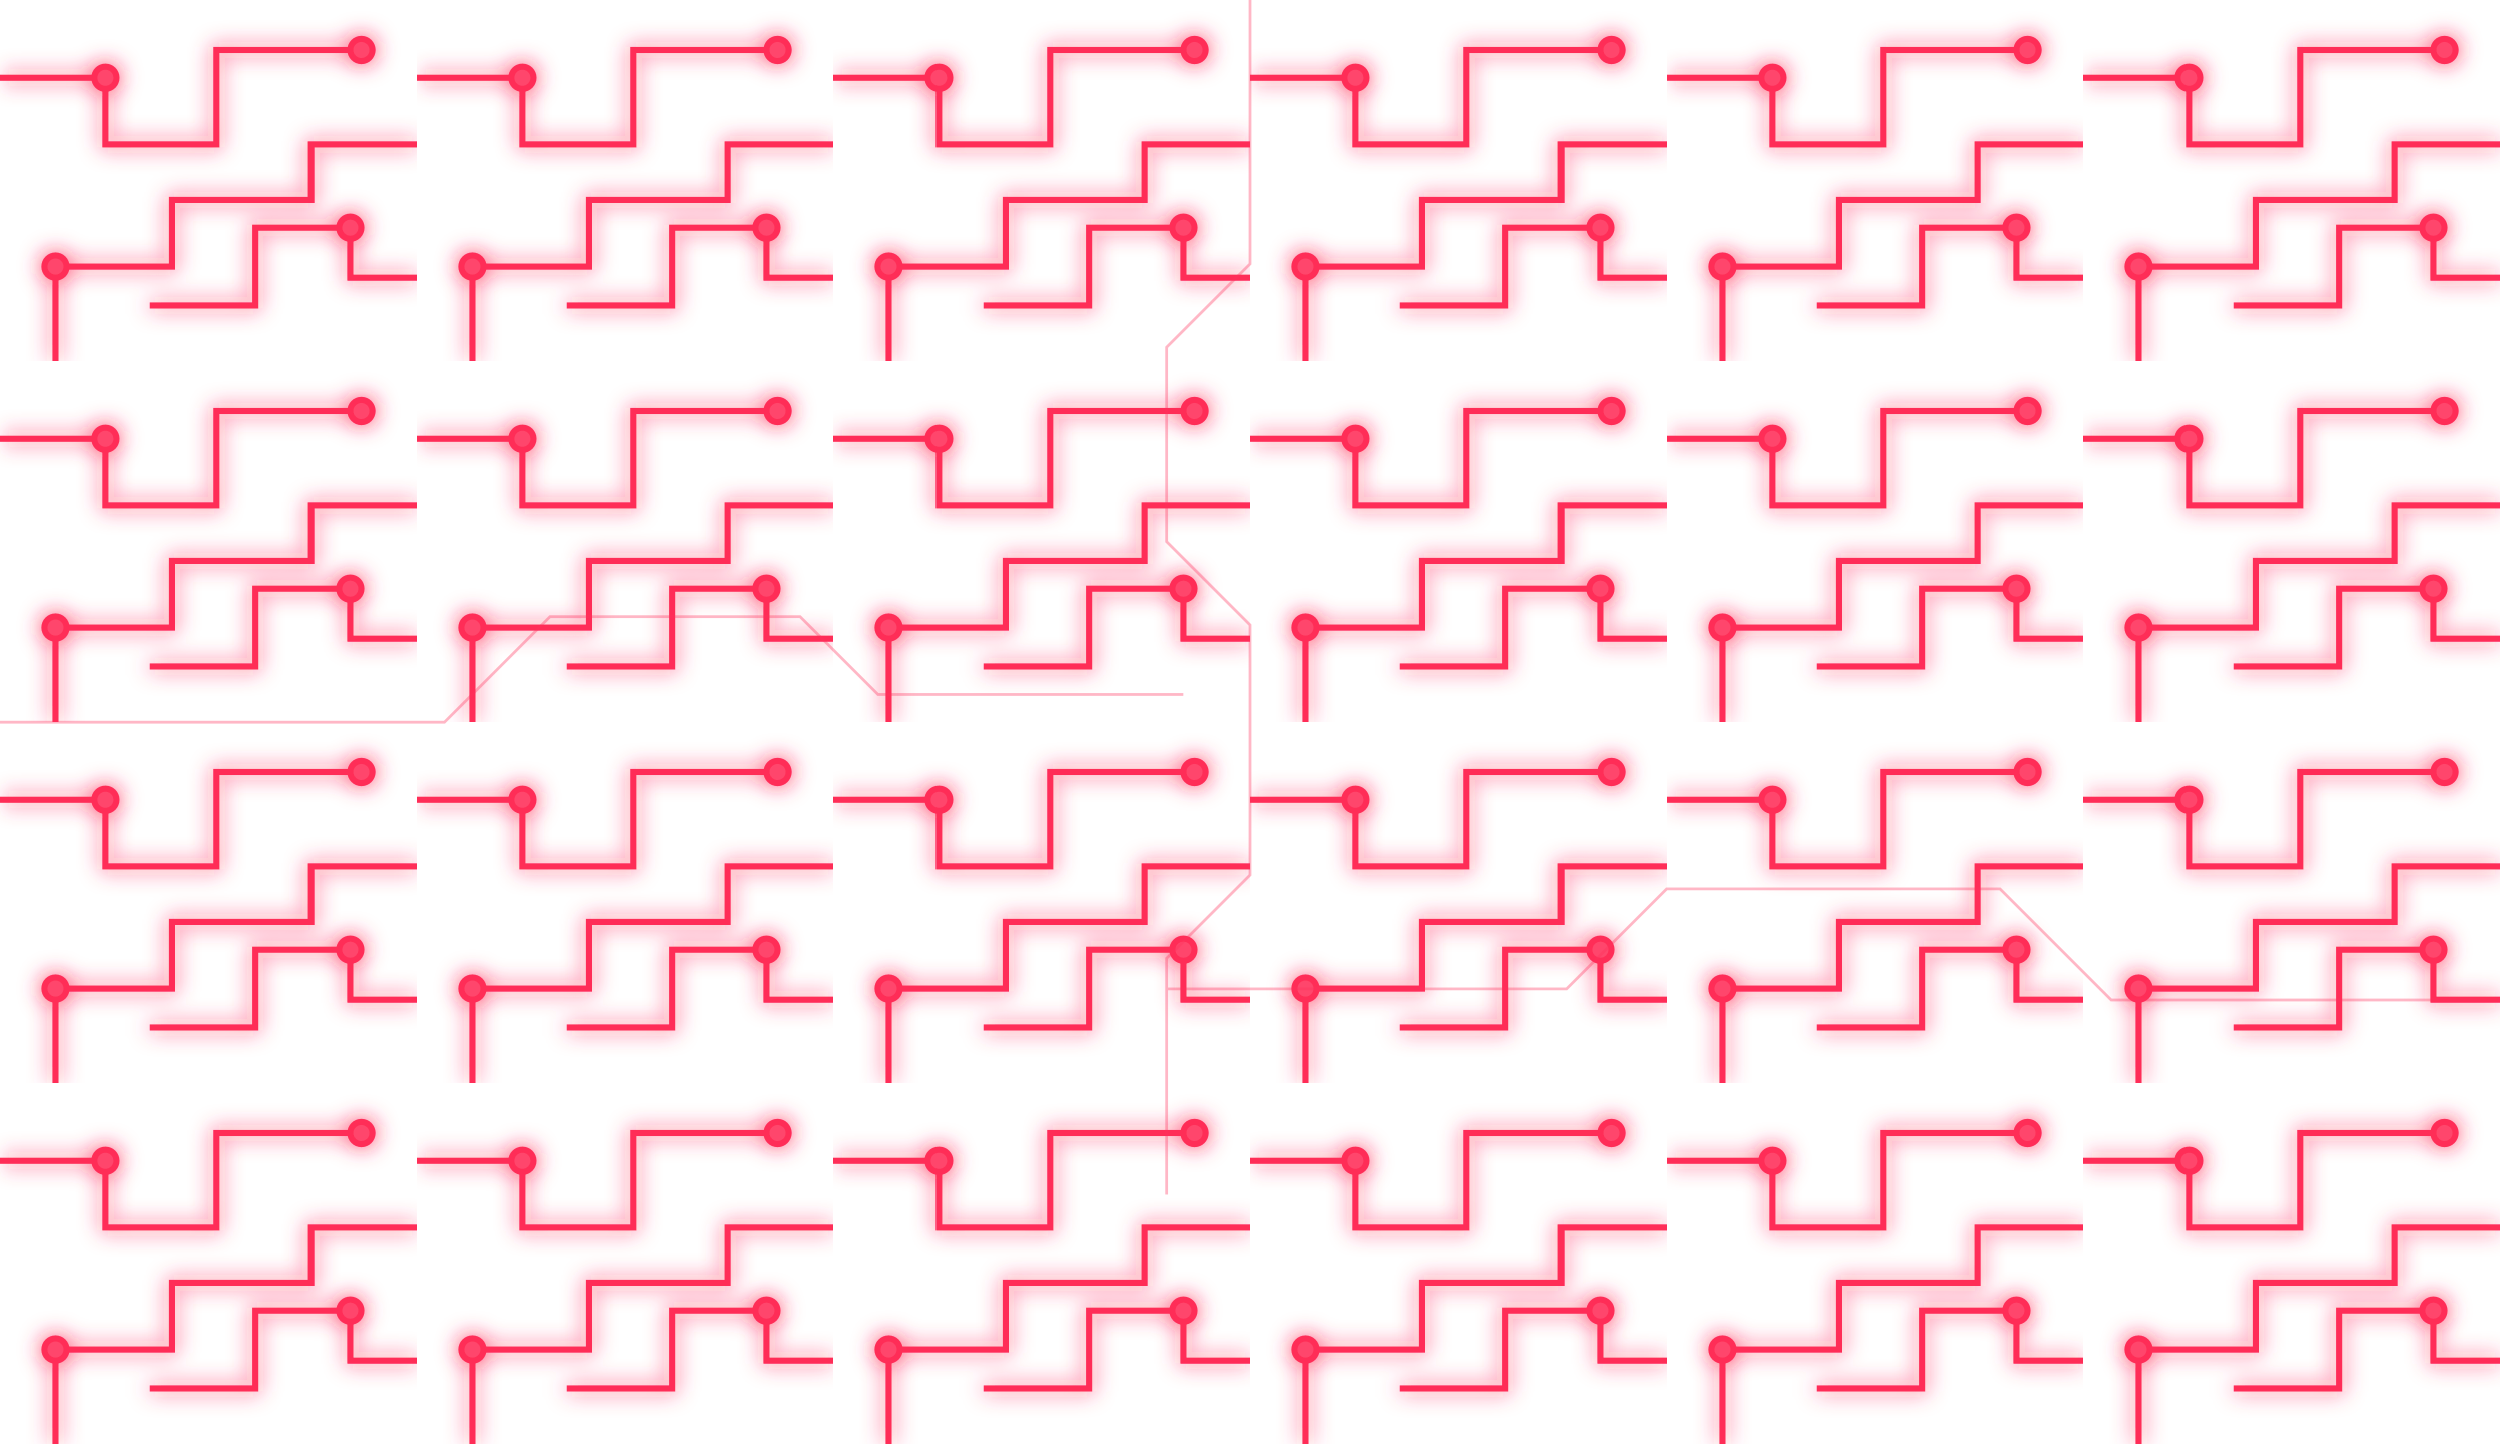
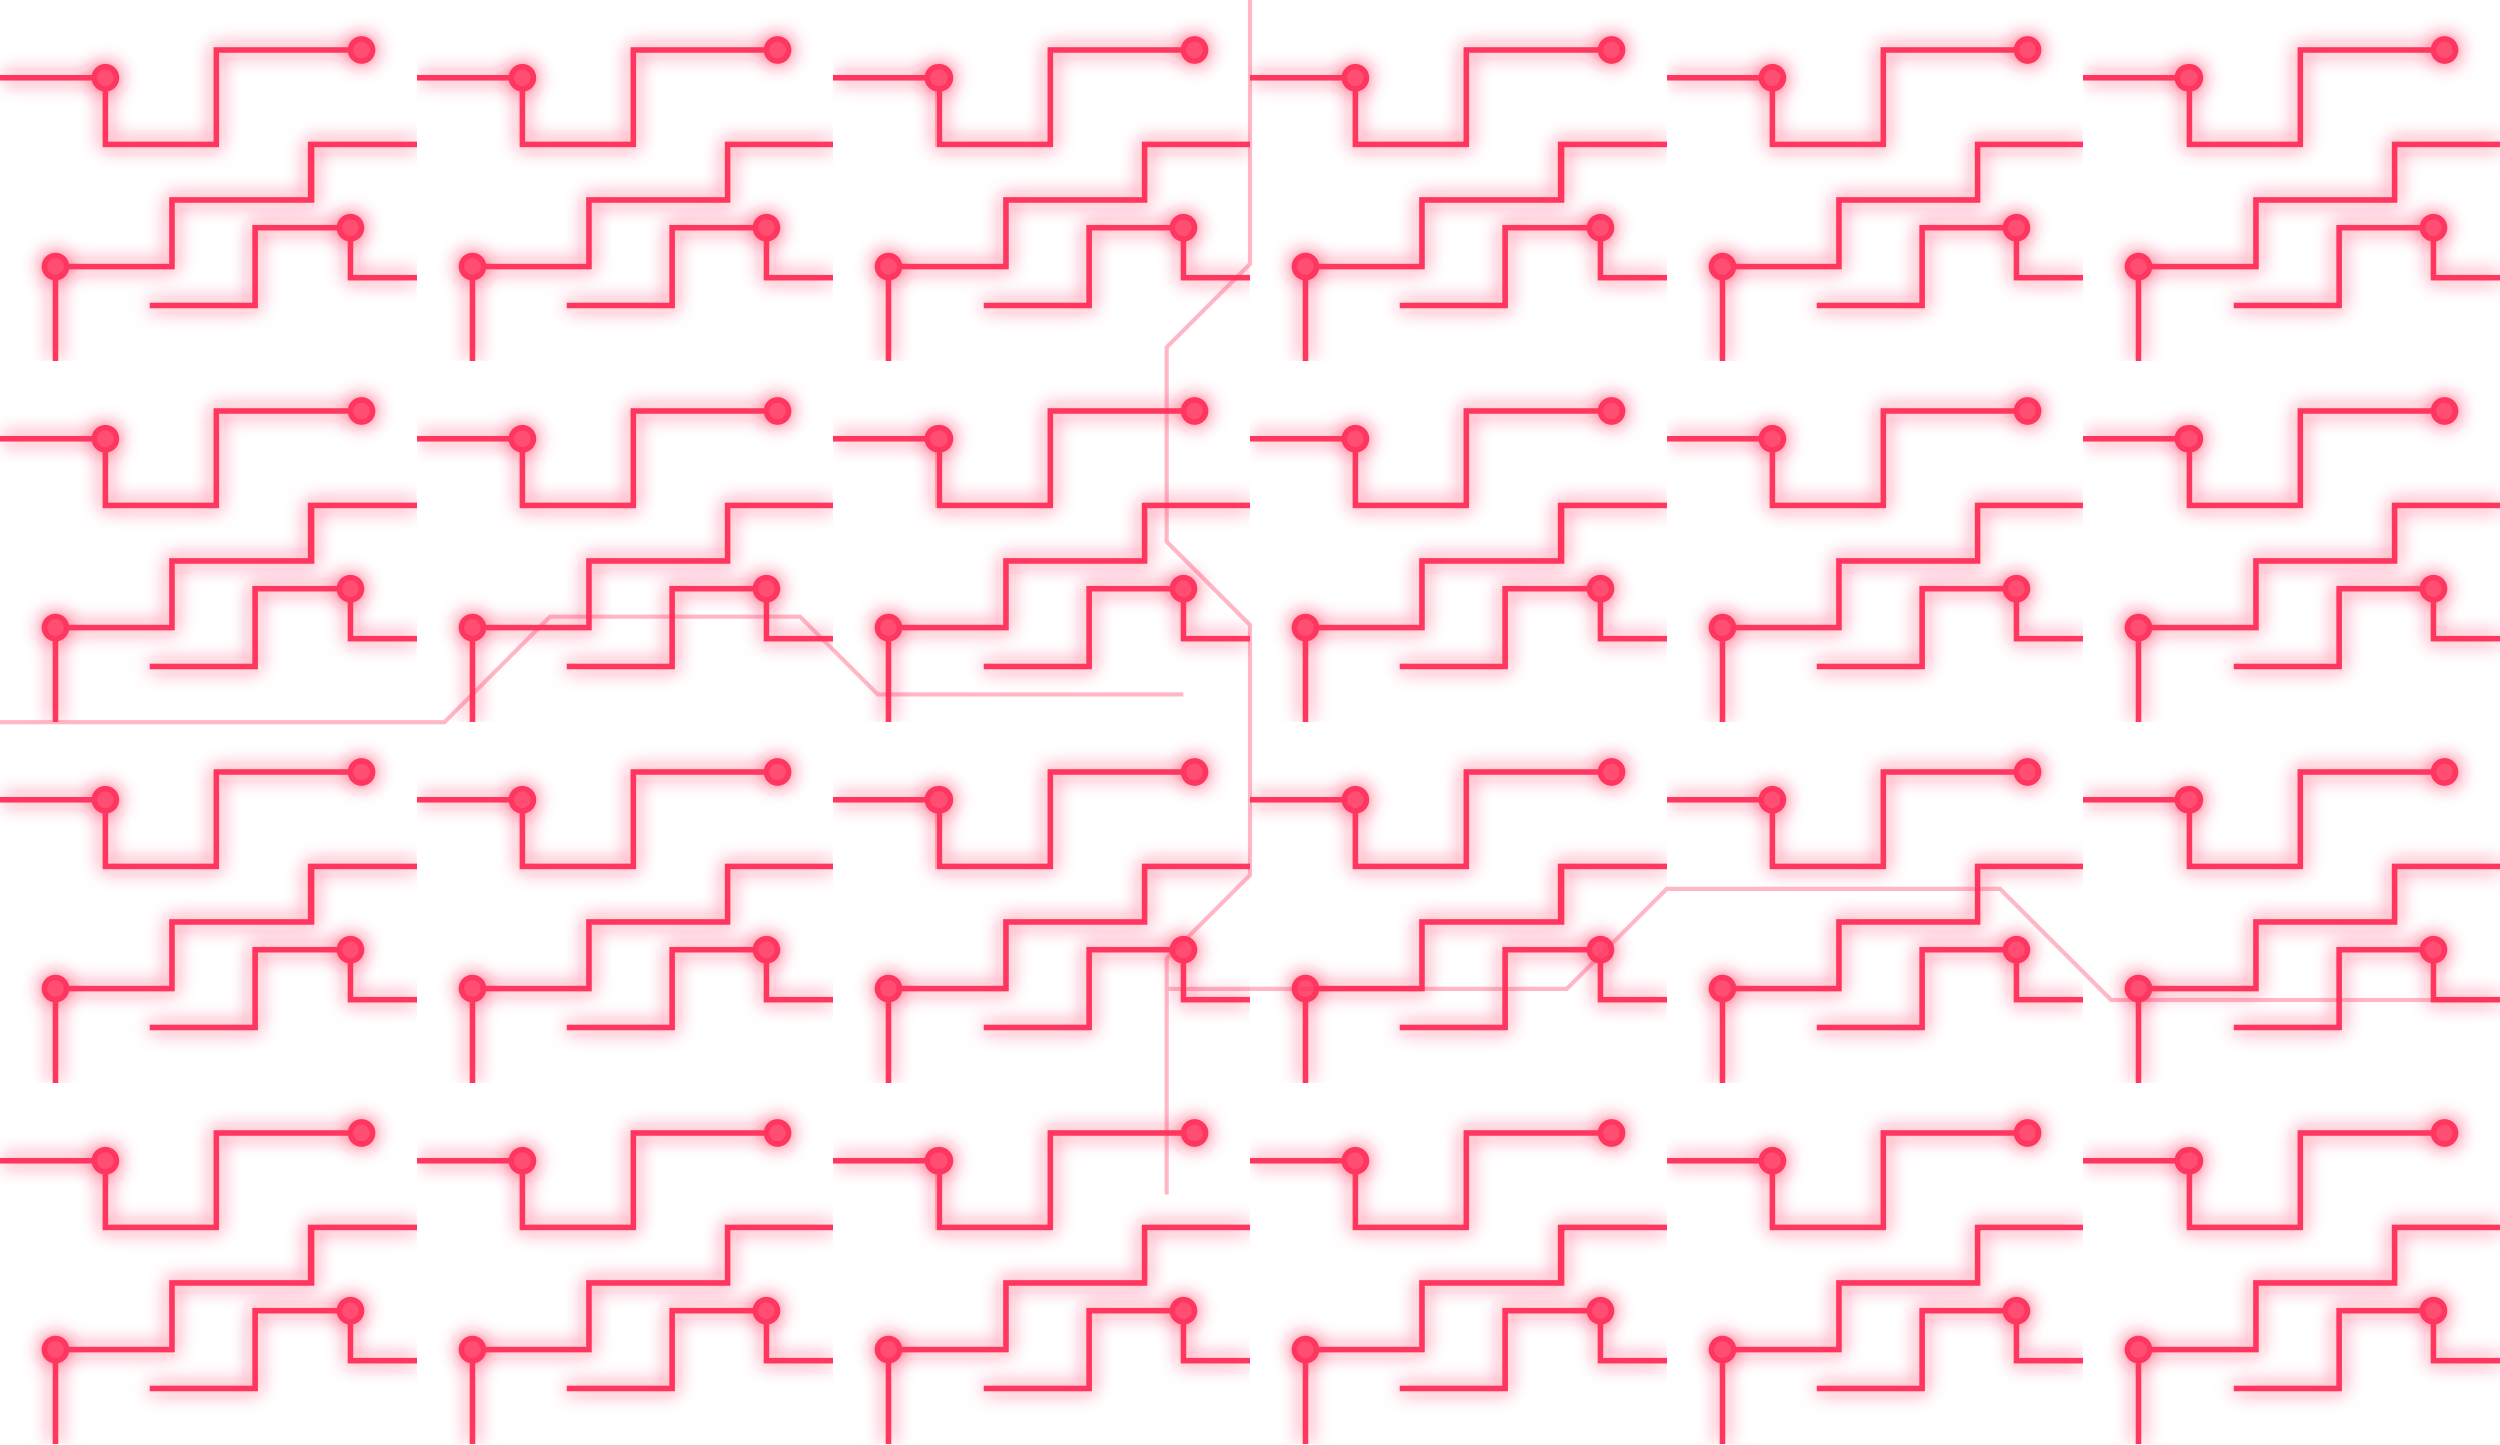
<svg xmlns="http://www.w3.org/2000/svg" viewBox="0 0 900 520">
  <defs>
    <filter id="g">
-       <feGaussianBlur stdDeviation="4" result="b" />
+       <feGaussianBlur stdDeviation="3.4" result="b" />
      <feMerge>
        <feMergeNode in="b" />
        <feMergeNode in="SourceGraphic" />
      </feMerge>
    </filter>
    <pattern id="p" width="150" height="130" patternUnits="userSpaceOnUse">
-       <g fill="none" stroke="#ff1744" stroke-width="2.2" opacity=".9" filter="url(#g)">
+       <g fill="none" stroke="#ff1744" stroke-width="2" opacity=".86" filter="url(#g)">
        <path d="M0 28H38V52H78V18H130M20 130V96H62V72H112V52H150M150 100H126V82H92V110H54" />
        <circle cx="38" cy="28" r="4" fill="#ff315b" />
        <circle cx="130" cy="18" r="4" fill="#ff315b" />
        <circle cx="20" cy="96" r="4" fill="#ff315b" />
        <circle cx="126" cy="82" r="4" fill="#ff315b" />
      </g>
    </pattern>
  </defs>
  <rect width="900" height="520" fill="url(#p)" />
-   <g fill="none" stroke="#ff315b" opacity=".35" stroke-width="1">
+   <g fill="none" stroke="#ff315b" opacity=".35" stroke-width="1.5">
    <path d="M0 260H160l38-38h90l28 28h110M900 360H760l-40-40H600l-36 36H420" />
    <path d="M450 0v95l-30 30v70l30 30v90l-30 30v85" />
  </g>
</svg>
